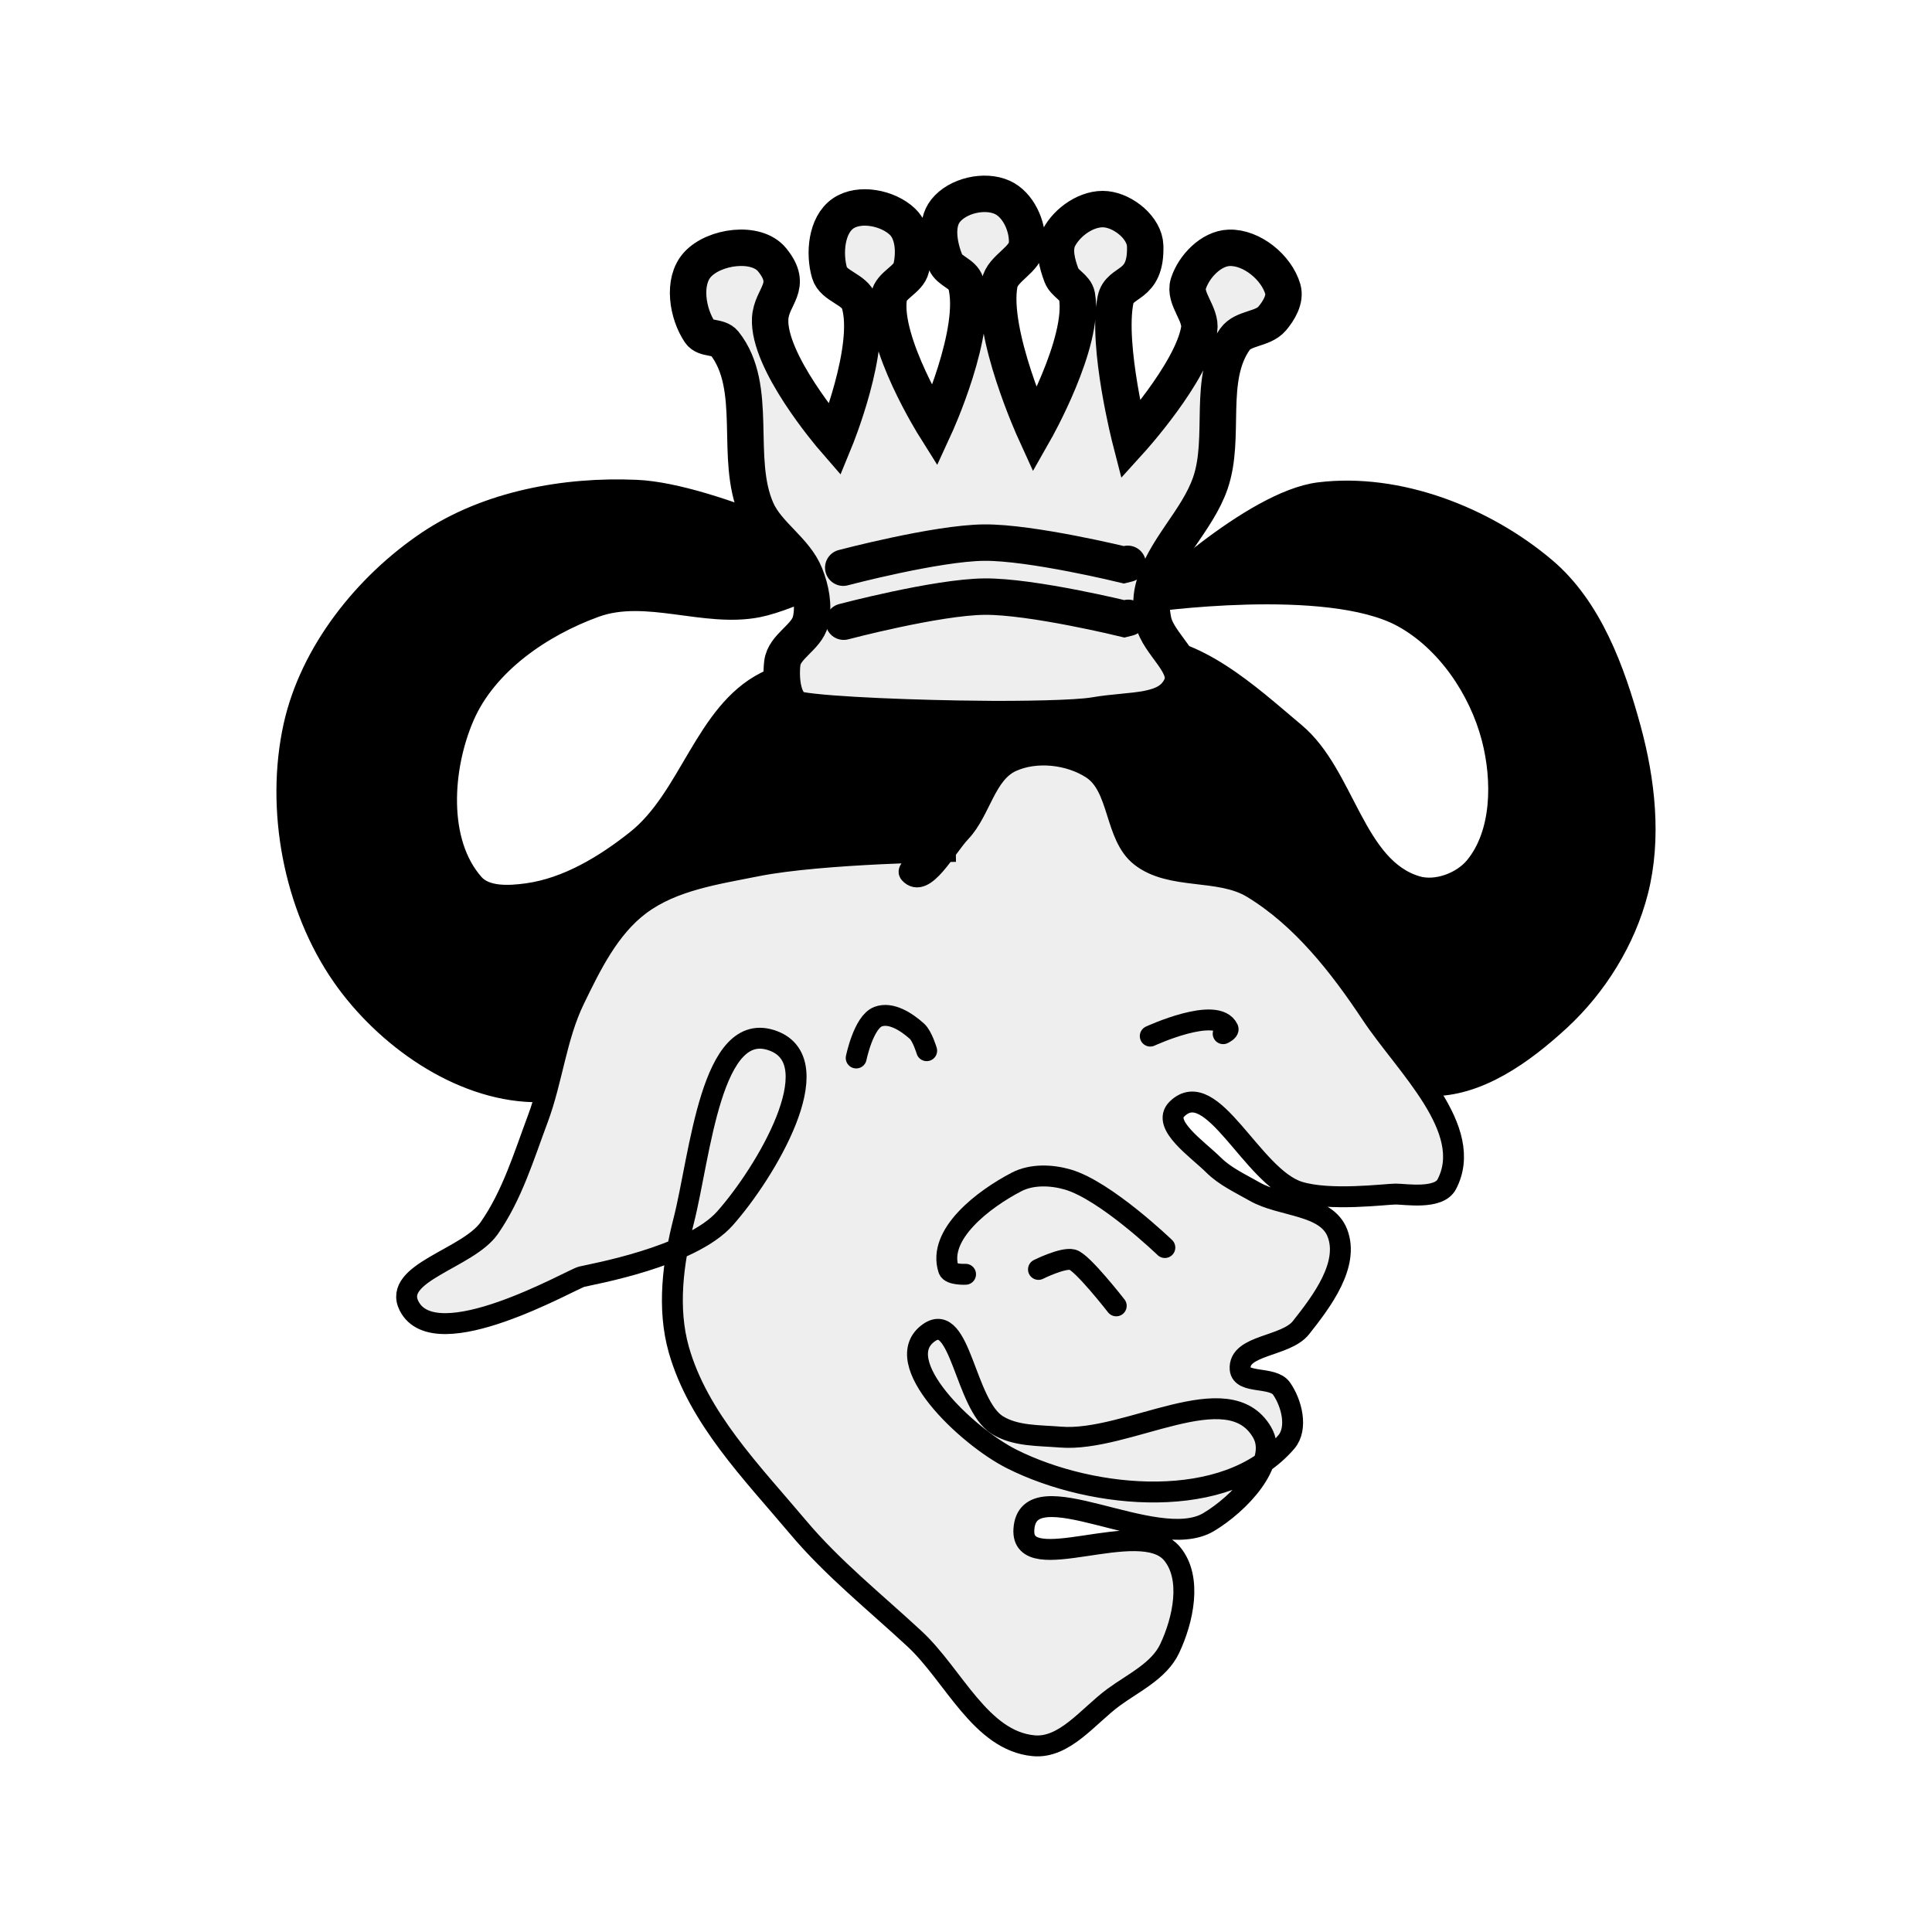
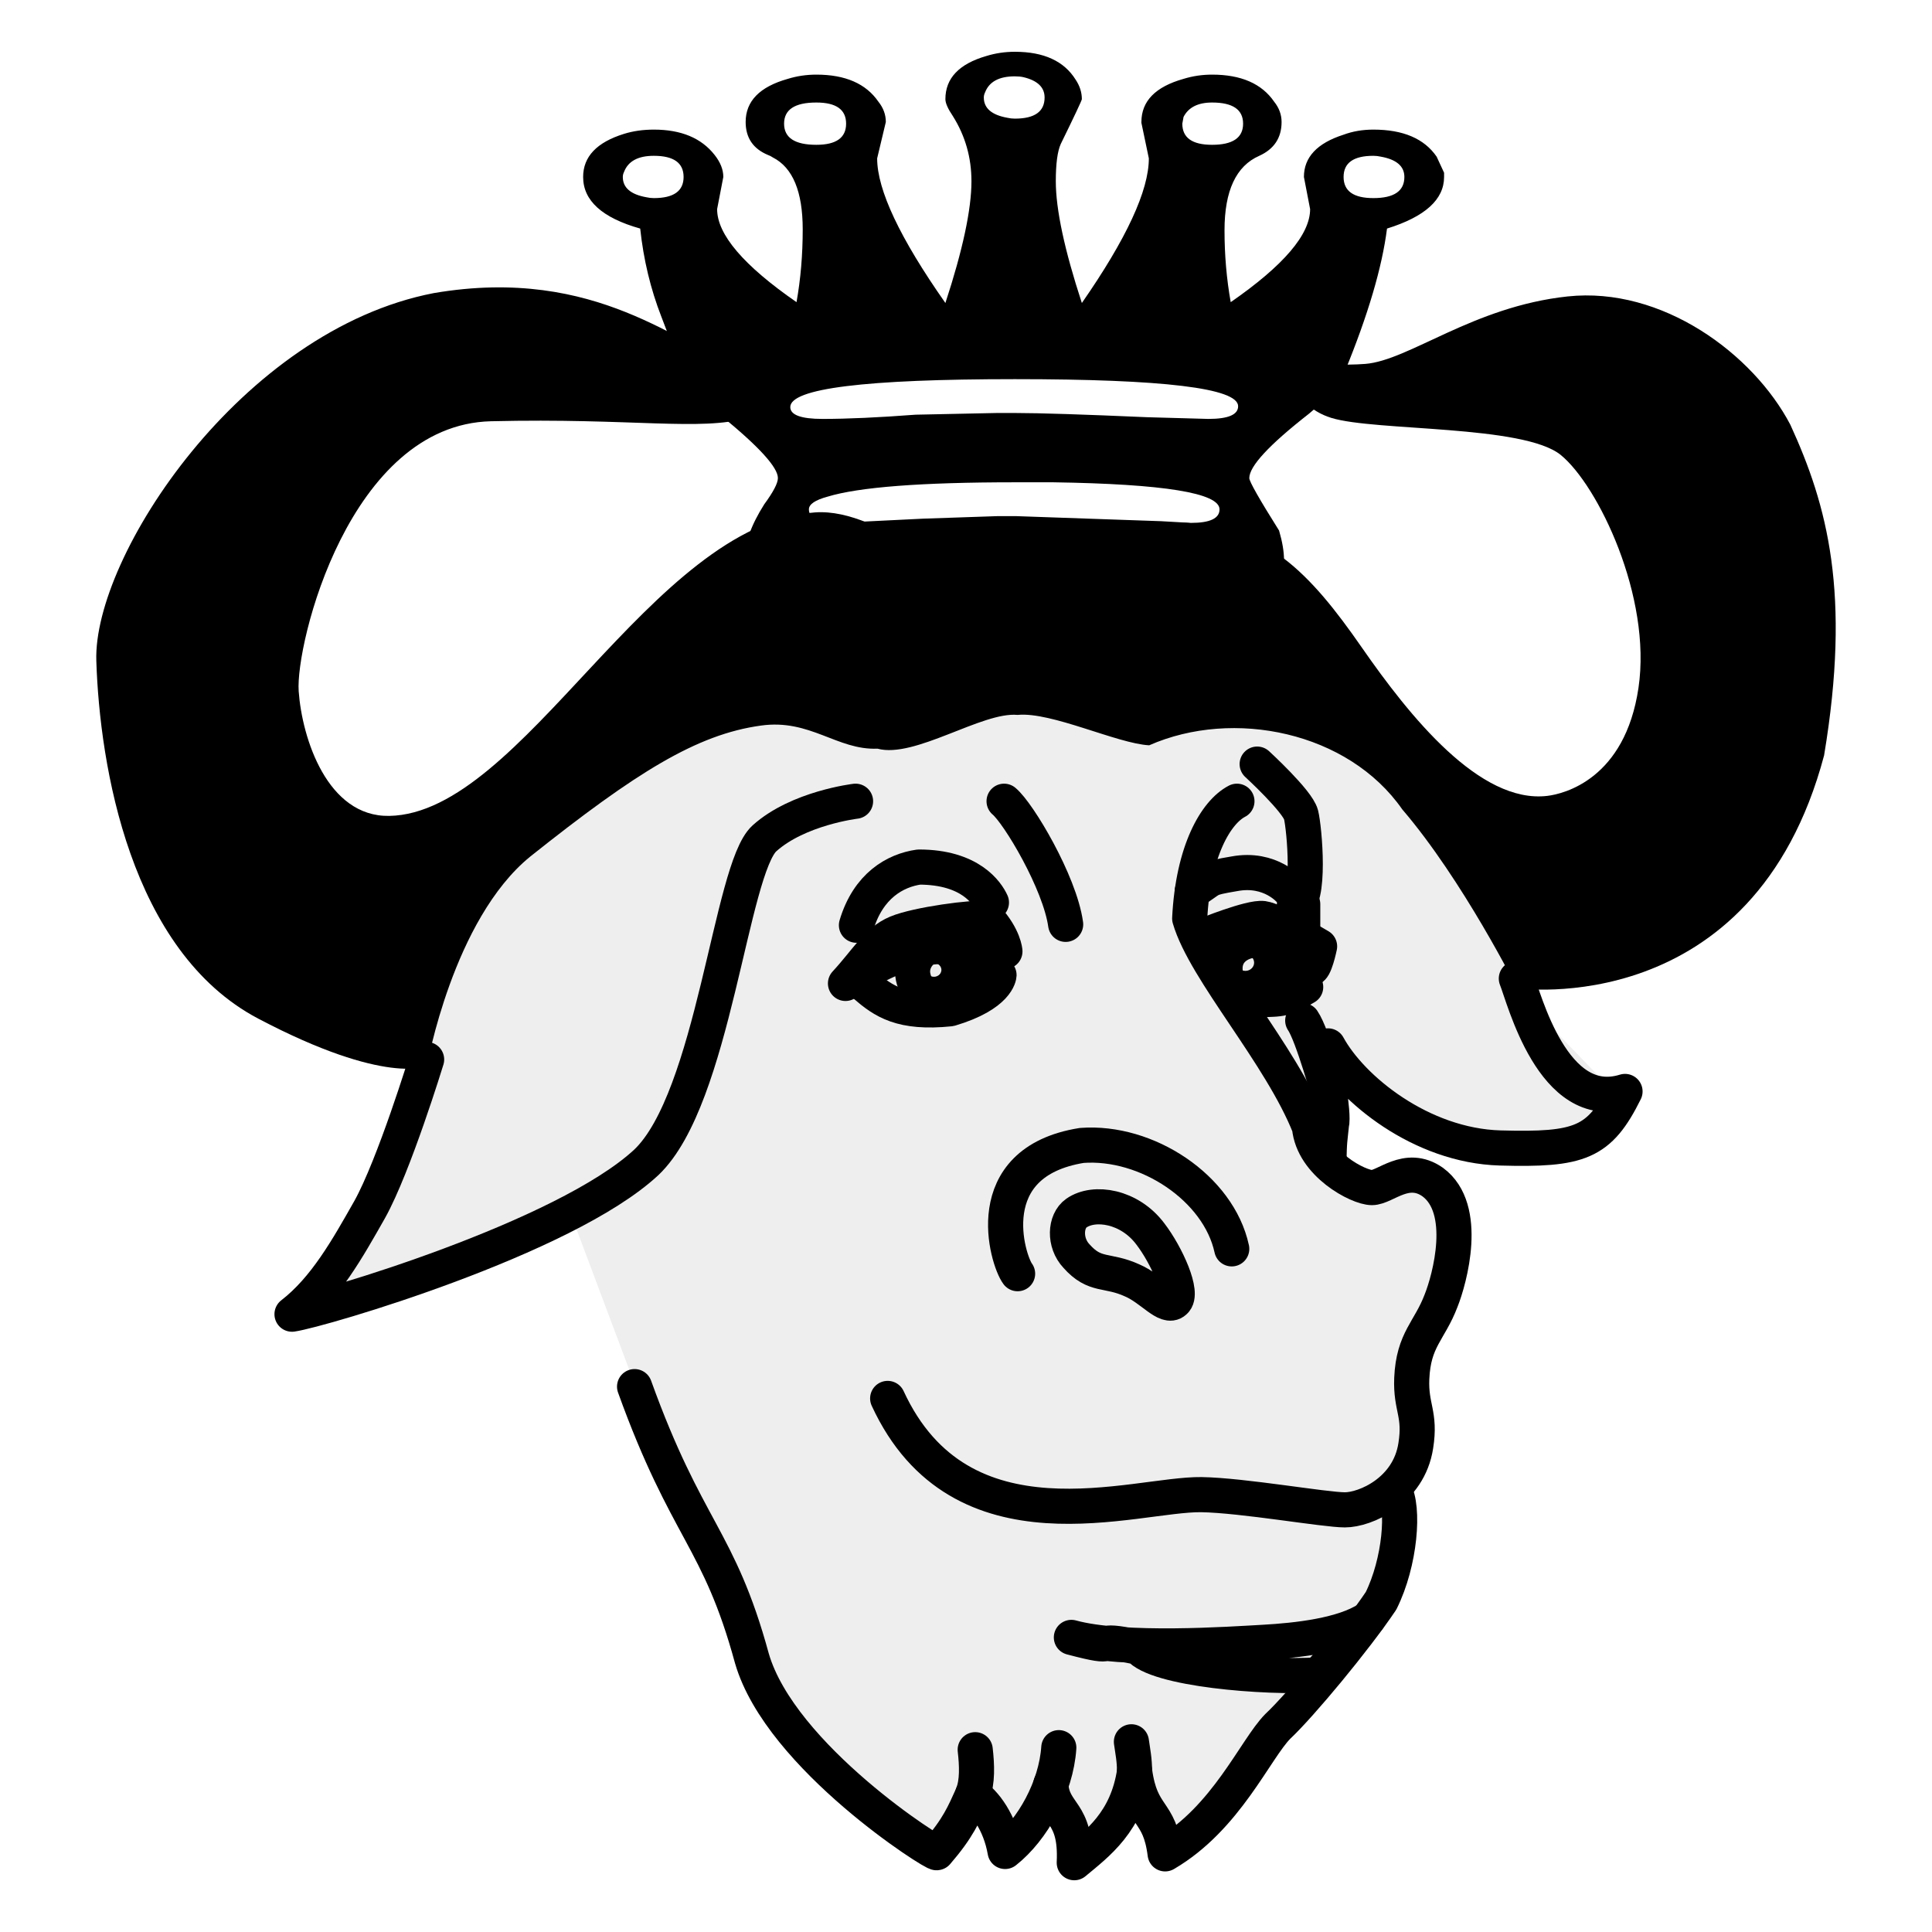
<svg xmlns="http://www.w3.org/2000/svg" height="55px" viewBox="0 0 55 55" width="55px" stroke-linecap="round" stroke-linejoin="round" stroke-width="3.5" stroke="#000" fill="#eee">
-   <g transform="matrix(1.065955,0,0,1.065955,-0.07807281,-7.115731)" id="g3017">
-     <g transform="translate(4.955659,15.45494)" id="g3008">
-       <path d="M 4.264,17.295 C 2.965,15.433 2.476,12.826 2.965,10.61 3.403,8.628 4.851,6.81 6.535,5.677 8.125,4.609 10.203,4.229 12.117,4.314 c 2.078,0.092 5.906,2.012 5.906,2.012 0,0 -1.719,0.916 -2.661,1.103 -1.422,0.283 -2.986,-0.493 -4.348,0 -1.43,0.518 -2.9,1.525 -3.505,2.921 -0.595,1.372 -0.731,3.359 0.26,4.478 0.321,0.362 0.949,0.326 1.428,0.26 1.073,-0.148 2.072,-0.754 2.921,-1.428 1.421,-1.128 1.824,-3.394 3.44,-4.219 1.351,-0.69 3.083,-0.669 4.543,-0.26 0.734,0.206 1.155,1.071 1.882,1.298 0.041,0.013 0.088,0.012 0.13,0 1.243,-0.348 2.019,-1.982 3.31,-2.012 1.626,-0.038 3.039,1.289 4.284,2.336 1.331,1.12 1.577,3.593 3.245,4.089 0.525,0.156 1.209,-0.097 1.558,-0.519 0.736,-0.892 0.744,-2.32 0.454,-3.44 C 34.626,9.631 33.745,8.329 32.561,7.689 30.559,6.607 25.746,7.3 25.746,7.3 c 0,0 2.803,-2.7 4.608,-2.921 2.105,-0.257 4.417,0.642 6.036,2.012 1.234,1.044 1.846,2.724 2.272,4.284 0.382,1.4 0.553,2.942 0.195,4.348 -0.33,1.298 -1.093,2.531 -2.077,3.44 -0.96,0.886 -2.199,1.794 -3.505,1.752 -2.277,-0.073 -4.278,-1.847 -5.906,-3.44 -0.889,-0.869 -1.107,-2.264 -1.947,-3.18 -0.836,-0.912 -1.761,-2.386 -2.986,-2.207 -0.535,0.078 -0.576,0.931 -0.974,1.298 -0.771,0.713 -1.828,1.048 -2.661,1.687 -0.887,0.681 -1.555,1.624 -2.466,2.272 -2.15,1.528 -4.34,3.802 -6.977,3.732 -1.984,-0.053 -3.959,-1.455 -5.095,-3.083 z" id="path4047" style="fill:#000;fill-opacity:1;stroke:#000;stroke-width:0.558px;stroke-linecap:butt;stroke-linejoin:miter;stroke-opacity:1" />
-       <g transform="matrix(0.5581622,0,0,0.5581622,-34.45733,-20.95886)" id="g4061">
-         <path d="m 98.721,62.558 c 0,0 -6.41,0.073 -9.535,0.698 -1.923,0.385 -4.013,0.684 -5.581,1.86 -1.471,1.103 -2.338,2.88 -3.14,4.535 -0.866,1.787 -1.049,3.837 -1.744,5.698 -0.668,1.788 -1.233,3.668 -2.326,5.233 -1.02,1.461 -4.642,2.131 -3.837,3.721 1.261,2.49 7.791,-1.279 8.256,-1.395 0.465,-0.116 5.222,-0.944 6.86,-2.791 C 89.622,77.922 92.74,72.677 90,71.628 c -2.995,-1.146 -3.507,5.498 -4.302,8.605 -0.51,1.991 -0.794,4.185 -0.233,6.163 0.931,3.278 3.505,5.88 5.698,8.488 1.658,1.973 3.692,3.596 5.581,5.349 1.871,1.736 3.156,4.878 5.698,5.116 1.489,0.14 2.629,-1.444 3.837,-2.326 0.954,-0.696 2.171,-1.257 2.674,-2.326 0.645,-1.368 1.08,-3.37 0.116,-4.535 -1.528,-1.846 -7.24,1.229 -7.093,-1.163 0.181,-2.942 6.304,1.159 8.837,-0.349 1.434,-0.853 3.4,-2.862 2.558,-4.302 -1.625,-2.778 -6.444,0.499 -9.651,0.233 -1.023,-0.085 -2.155,-0.034 -3.023,-0.581 -1.547,-0.976 -1.753,-5.462 -3.256,-4.419 -1.978,1.374 1.801,4.967 3.953,6.047 3.922,1.968 10.282,2.516 13.14,-0.814 0.558,-0.65 0.259,-1.857 -0.233,-2.558 -0.418,-0.597 -1.92,-0.204 -1.977,-0.93 -0.092,-1.168 2.179,-1.059 2.907,-1.977 1.006,-1.269 2.33,-3.025 1.744,-4.535 -0.533,-1.374 -2.674,-1.246 -3.953,-1.977 -0.681,-0.389 -1.421,-0.725 -1.977,-1.279 -0.754,-0.751 -2.504,-1.929 -1.744,-2.674 1.673,-1.641 3.583,3.236 5.814,3.953 1.476,0.475 4.186,0.116 4.651,0.116 0.465,0 2.057,0.269 2.442,-0.465 1.378,-2.628 -1.963,-5.668 -3.605,-8.14 -1.532,-2.307 -3.33,-4.61 -5.698,-6.047 -1.584,-0.961 -3.896,-0.362 -5.349,-1.512 -1.252,-0.991 -0.988,-3.315 -2.326,-4.186 -1.076,-0.701 -2.668,-0.88 -3.837,-0.349 -1.263,0.574 -1.487,2.365 -2.442,3.372 -0.72,0.76 -1.741,2.755 -2.442,1.977 -0.183,-0.204 0.581,-0.581 0.581,-0.581" id="path4049" style="fill:#eee;fill-opacity:1;stroke:#000;stroke-width:1px;stroke-linecap:butt;stroke-linejoin:miter;stroke-opacity:1" />
-         <path d="m 108.721,81.512 c 0,0 -2.833,-2.73 -4.651,-3.256 -0.783,-0.226 -1.719,-0.259 -2.442,0.116 -1.569,0.814 -3.805,2.506 -3.256,4.186 0.088,0.268 0.814,0.233 0.814,0.233" id="path4053" style="fill:none;stroke:#000;stroke-width:1px;stroke-linecap:round;stroke-linejoin:miter;stroke-opacity:1" />
-         <path d="m 102.674,82.558 c 0,0 1.163,-0.581 1.628,-0.465 0.465,0.116 2.093,2.209 2.093,2.209" id="path4055" style="fill:none;stroke:#000;stroke-width:1px;stroke-linecap:round;stroke-linejoin:miter;stroke-opacity:1" />
-         <path d="m 93.953,72.442 c 0,0 0.349,-1.712 1.047,-1.977 0.619,-0.235 1.368,0.255 1.86,0.698 0.258,0.232 0.465,0.93 0.465,0.93" id="path4057" style="fill:none;stroke:#000;stroke-width:1px;stroke-linecap:round;stroke-linejoin:miter;stroke-opacity:1" />
-         <path d="m 108.023,71.395 c 0,0 3.191,-1.476 3.721,-0.349 0.047,0.099 -0.233,0.233 -0.233,0.233" id="path4059" style="fill:none;stroke:#000;stroke-width:1px;stroke-linecap:round;stroke-linejoin:miter;stroke-opacity:1" />
-       </g>
-     </g>
-     <g transform="matrix(0.3891039,0,0,0.3891039,15.38144,8.342557)" id="g3894">
-       <path d="m 28.095,45.066 c -4.185,-0.035 -10.538,-0.259 -12.54,-0.622 -1.168,-0.212 -1.336,-2.078 -1.203,-3.214 0.135,-1.155 1.671,-1.766 1.944,-2.897 0.248,-1.027 0.022,-2.167 -0.37,-3.148 -0.687,-1.72 -2.583,-2.752 -3.333,-4.444 C 11.013,27.177 12.797,22.31 10.37,19.259 9.992,18.783 9.045,19.022 8.704,18.519 7.836,17.241 7.486,15.038 8.519,13.889 c 1.146,-1.275 4.049,-1.673 5.132,-0.344 1.517,1.861 -0.054,2.473 -0.132,4.047 -0.147,2.929 4.036,7.864 4.444,8.333 0,0 2.628,-6.396 1.667,-9.444 -0.289,-0.916 -1.771,-1.114 -2.037,-2.037 -0.386,-1.338 -0.219,-3.281 0.926,-4.074 1.127,-0.781 3.079,-0.387 4.074,0.556 0.782,0.741 0.855,2.126 0.608,3.174 -0.193,0.821 -1.404,1.178 -1.534,2.011 C 21.179,19.216 24.815,25 24.815,25 c 0,0 3.048,-6.622 2.129,-9.855 -0.182,-0.642 -1.139,-0.823 -1.389,-1.441 -0.439,-1.088 -0.727,-2.598 0,-3.519 0.826,-1.046 2.674,-1.473 3.889,-0.926 1.099,0.494 1.774,1.984 1.706,3.188 -0.063,1.108 -1.688,1.648 -1.891,2.738 -0.636,3.405 2.421,10.106 2.421,10.106 0,0 3.457,-6.084 2.896,-9.273 -0.101,-0.573 -0.852,-0.844 -1.058,-1.389 -0.306,-0.811 -0.584,-1.823 -0.185,-2.593 0.581,-1.12 1.985,-2.089 3.24,-1.957 1.219,0.128 2.648,1.288 2.686,2.513 0.089,2.914 -1.76,2.322 -2.037,3.704 -0.636,3.17 1.032,9.644 1.032,9.644 0,0 4.229,-4.663 4.709,-7.607 0.173,-1.064 -1.069,-2.121 -0.741,-3.148 0.379,-1.184 1.562,-2.42 2.805,-2.46 1.546,-0.05 3.245,1.345 3.677,2.831 0.202,0.694 -0.271,1.488 -0.741,2.037 -0.629,0.735 -1.979,0.614 -2.54,1.402 -1.936,2.723 -0.602,6.723 -1.693,9.881 -0.896,2.592 -3.242,4.577 -3.915,7.236 -0.182,0.718 -0.149,1.497 0,2.222 0.326,1.592 2.582,3.001 1.917,4.484 -0.856,1.909 -3.329,1.544 -5.951,1.998 -1.267,0.219 -5.122,0.273 -7.686,0.251 z" id="path3104" style="fill:#eee;fill-opacity:1;stroke:#000;stroke-width:2.5;stroke-linecap:butt;stroke-linejoin:miter;stroke-miterlimit:4;stroke-opacity:1;stroke-dasharray:none" />
-       <path d="m 18.534,34.679 c 0,0 6.392,-1.69 9.664,-1.721 3.239,-0.031 9.598,1.522 9.598,1.522 l 0.265,-0.066" id="path3106" style="fill:none;stroke:#000;stroke-width:2.5;stroke-linecap:round;stroke-linejoin:miter;stroke-miterlimit:4;stroke-opacity:1;stroke-dasharray:none" />
-       <path d="m 18.567,38.386 c 0,0 6.392,-1.69 9.664,-1.721 3.239,-0.031 9.598,1.522 9.598,1.522 l 0.265,-0.066" id="path3106-5" style="fill:none;stroke:#000;stroke-width:2.5;stroke-linecap:round;stroke-linejoin:miter;stroke-miterlimit:4;stroke-opacity:1;stroke-dasharray:none" />
-     </g>
+   <path d="m 12.204,29.672 -3.446,7.452 7.545,-2.422 2.236,5.961 3.167,7.079 4.75,4.937 1.77,-1.118 0.838,0.931 0.931,-1.118 1.025,1.118 1.397,-1.304 1.211,1.49 5.775,-6.8 0.652,-3.26 0.279,-3.074 1.118,-3.819 -0.652,-2.049 -1.397,0.093 -1.304,-0.652 -0.186,-3.633 2.142,2.236 4.098,1.025 1.956,-1.49 -2.608,-2.701 0,-1.211 -1.77,-4.005 -3.819,-3.074 -6.241,-0.745 -5.589,0 -6.241,0.652 -6.334,4.564 -2.142,4.471 0.466,1.025" id="path4055" style="fill:#eee;fill-opacity:1;stroke:none" />
+   <path d="m 15.098,24.382 c 3.008,-2.394 4.735,-3.474 6.561,-3.726 1.404,-0.199 2.17,0.705 3.322,0.657 1.057,0.288 2.979,-1.057 3.987,-0.961 0.96,-0.096 2.835,0.817 3.747,0.865 2.4,-1.056 5.668,-0.384 7.205,1.825 1.729,2.017 3.266,5.092 3.266,5.092 0,0 6.725,0.961 8.742,-6.629 0.769,-4.611 0.096,-7.109 -0.961,-9.415 -1.057,-2.017 -3.651,-3.939 -6.341,-3.651 -2.69,0.288 -4.515,1.825 -5.764,1.921 -1.249,0.096 -2.306,-0.192 -2.306,-0.192 0,0 0.096,1.345 1.345,1.729 1.249,0.384 5.476,0.192 6.533,1.057 1.057,0.865 2.594,4.035 2.21,6.629 -0.384,2.594 -2.118,3.017 -2.594,3.074 -1.926,0.231 -3.925,-2.27 -5.284,-4.227 -1.476,-2.126 -2.743,-3.467 -5.188,-3.555 -1.924,-0.067 -4.035,1.883 -4.753,1.882 -1.392,0.142 -3.675,-2.311 -5.623,-2.17 -4.681,0.339 -8.31,8.575 -12.122,8.64 -1.76,0.03 -2.481,-2.204 -2.577,-3.549 -0.096,-1.345 1.441,-7.589 5.476,-7.686 4.035,-0.096 5.956,0.288 7.301,-0.096 1.345,-0.384 1.876,-1.305 2.114,-1.729 -0.407,0.17 -1.063,0.48 -2.475,0.152 C 19.384,9.938 17.044,7.542 12.348,8.344 6.873,9.401 2.645,15.837 2.742,18.816 c 0.096,2.978 0.961,8.262 4.611,10.183 3.651,1.921 4.803,1.345 4.803,1.345 0,0 0.737,-4.171 2.942,-5.962 z" id="path630" style="fill:#000;fill-opacity:1;fill-rule:nonzero;stroke:none" />
+   <g transform="translate(74.94799,4.456321)" id="g3147" style="fill:none;stroke:#000;stroke-linecap:round;stroke-linejoin:round;stroke-opacity:1">
+     <path d="m -44.806,45.296 c -0.075,1.13 -0.748,2.34 -1.529,2.955 -0.142,-0.822 -0.585,-1.413 -0.925,-1.617 -0.251,0.554 -0.408,0.944 -1.019,1.651 0,0.096 -4.448,-2.714 -5.264,-5.531 -0.938,-3.439 -1.852,-3.609 -3.34,-7.736" id="path629" style="fill:none;stroke:#000;stroke-width:1;stroke-linecap:round;stroke-linejoin:round;stroke-miterlimit:4;stroke-opacity:1;stroke-dasharray:none;stroke-dashoffset:0" />
+     <path d="m -62.803,25.705 c 0,0 -0.927,3.029 -1.622,4.273 -0.63,1.111 -1.265,2.249 -2.21,2.978 0.82,-0.119 7.759,-2.158 10.087,-4.323 1.921,-1.825 2.402,-8.358 3.362,-9.223 0.961,-0.865 2.594,-1.057 2.594,-1.057" id="path631" style="fill:none;stroke:#000;stroke-width:1;stroke-linecap:round;stroke-linejoin:round;stroke-miterlimit:4;stroke-opacity:1;stroke-dasharray:none;stroke-dashoffset:0" />
+     <path d="m -31.781,23.401 c 0.221,0.541 1.039,3.852 3.094,3.214 -0.731,1.472 -1.28,1.672 -3.555,1.609 -2.25,-0.064 -4.234,-1.682 -4.9,-2.906 -0.142,0.579 0.192,1.873 0.096,2.258 -0.034,0.353 -0.067,0.468 -0.067,1.061" id="path632" style="fill:none;stroke:#000;stroke-width:1;stroke-linecap:round;stroke-linejoin:round;stroke-miterlimit:4;stroke-opacity:1;stroke-dasharray:none;stroke-dashoffset:0" />
+     <path d="m -39.883,31.096 c -0.373,-1.731 -2.417,-3.085 -4.271,-2.944 -2.978,0.48 -2.114,3.266 -1.825,3.651" id="path634" style="fill:none;stroke:#000;stroke-width:1;stroke-linecap:round;stroke-linejoin:round;stroke-miterlimit:4;stroke-opacity:1;stroke-dasharray:none;stroke-dashoffset:0" />
+     <path d="m -44.305,30.078 c 0.509,-0.355 1.514,-0.197 2.105,0.593 0.461,0.601 0.958,1.703 0.69,1.922 -0.234,0.218 -0.656,-0.361 -1.203,-0.597 -0.728,-0.333 -1.057,-0.094 -1.592,-0.697 -0.355,-0.378 -0.324,-0.995 0,-1.221 z" id="path635" style="font-size:12px;fill:none;stroke:#000;stroke-width:1;stroke-linecap:round;stroke-linejoin:round;stroke-miterlimit:4;stroke-opacity:1;stroke-dasharray:none;stroke-dashoffset:0" />
+     <path d="m -39.735,18.353 c -0.6,0.312 -1.249,1.417 -1.345,3.338 0.432,1.489 2.594,3.867 3.41,5.932 0.096,1.057 1.393,1.729 1.777,1.729 0.384,0 0.986,-0.678 1.729,-0.159 1.04,0.761 0.484,2.77 0.241,3.377 -0.328,0.866 -0.787,1.102 -0.835,2.218 -0.034,0.834 0.259,1.003 0.114,1.913 -0.199,1.292 -1.441,1.825 -2.017,1.825 -0.576,0 -2.903,-0.414 -4.083,-0.433 -1.9,-0.029 -6.852,1.773 -8.934,-2.739" id="path636" style="fill:none;stroke:#000;stroke-width:1;stroke-linecap:round;stroke-linejoin:round;stroke-miterlimit:4;stroke-opacity:1;stroke-dasharray:none;stroke-dashoffset:0" />
+     <path d="m -35.26,37.959 c 0.297,0.501 0.173,2.06 -0.373,3.157 -0.737,1.095 -2.284,2.96 -2.938,3.573 -0.642,0.649 -1.463,2.612 -3.208,3.63 -0.163,-1.286 -0.684,-1.002 -0.869,-2.354 -0.213,1.449 -1.062,2.059 -1.718,2.606 0.071,-1.488 -0.614,-1.35 -0.668,-2.231" id="path637" style="fill:none;stroke:#000;stroke-width:1;stroke-linecap:round;stroke-linejoin:round;stroke-miterlimit:4;stroke-opacity:1;stroke-dasharray:none;stroke-dashoffset:0" />
+     <path d="m -46.364,18.353 c 0.408,0.336 1.585,2.304 1.753,3.505" id="path638" style="fill:none;stroke:#000;stroke-width:1;stroke-linecap:round;stroke-linejoin:round;stroke-miterlimit:4;stroke-opacity:1;stroke-dasharray:none;stroke-dashoffset:0" />
+     <path d="m -39.159,17.296 c 0,0 1.153,1.057 1.249,1.441 0.096,0.384 0.288,2.498 -0.192,2.594" id="path639" style="fill:none;stroke:#000;stroke-width:1;stroke-linecap:round;stroke-linejoin:round;stroke-miterlimit:4;stroke-opacity:1;stroke-dasharray:none;stroke-dashoffset:0" />
+     <path d="m -37.862,24.598 c 0.281,0.406 0.773,2.202 0.773,2.202" id="path640" style="fill:none;stroke:#000;stroke-width:1;stroke-linecap:round;stroke-linejoin:round;stroke-miterlimit:4;stroke-opacity:1;stroke-dasharray:none;stroke-dashoffset:0" />
+     <path d="m -37.862,22.004 c 0,0 0,-0.721 0,-0.721" id="path641" style="fill:none;stroke:#000;stroke-width:1;stroke-linecap:round;stroke-linejoin:round;stroke-miterlimit:4;stroke-opacity:1;stroke-dasharray:none;stroke-dashoffset:0" />
+     <path d="m -40.648,22.172 c 0,0 1.297,-0.528 1.657,-0.48 0.36,0.048 1.609,0.793 1.609,0.793 0,0 -0.144,0.697 -0.264,0.624 -0.12,-0.072 -0.528,-0.697 -1.033,-0.769 -0.504,-0.072 -1.969,-0.168 -1.969,-0.168 z" id="path642" style="fill:none;stroke:#000;stroke-width:1;stroke-linecap:round;stroke-linejoin:round;stroke-miterlimit:4;stroke-opacity:1;stroke-dasharray:none;stroke-dashoffset:0" />
+     <path d="m -39.121,22.305 c -0.47,-0.017 -0.981,0.27 -0.952,0.855 0.024,0.461 0.311,0.614 0.765,0.65 0.523,0.04 0.838,-0.284 0.823,-0.726 -0.012,-0.363 -0.229,-0.765 -0.636,-0.78 z" id="path643" style="font-size:12px;fill:none;stroke:#000;stroke-width:1;stroke-linecap:round;stroke-linejoin:round;stroke-miterlimit:4;stroke-opacity:1;stroke-dasharray:none;stroke-dashoffset:0" />
+     <path d="m -46.34,22.628 c 0,0 -0.024,-0.409 -0.504,-0.937 -0.384,-0.048 -1.993,0.168 -2.57,0.408 -0.576,0.24 -0.865,0.793 -1.465,1.441 0.817,-0.504 1.554,-0.875 2.281,-1.009 0.936,-0.168 2.258,0.096 2.258,0.096 z" id="path644" style="fill:none;stroke:#000;stroke-width:1;stroke-linecap:round;stroke-linejoin:round;stroke-miterlimit:4;stroke-opacity:1;stroke-dasharray:none;stroke-dashoffset:0" />
+     <path d="m -50.327,23.589 c 0.528,0.456 1.035,0.817 2.427,0.673 1.368,-0.408 1.392,-0.961 1.392,-0.961" id="path645" style="fill:none;stroke:#000;stroke-width:1;stroke-linecap:round;stroke-linejoin:round;stroke-miterlimit:4;stroke-opacity:1;stroke-dasharray:none;stroke-dashoffset:0" />
+     <path d="m -48.139,22.357 c -0.566,0.088 -0.915,0.546 -0.813,1.003 0.082,0.388 0.398,0.731 0.897,0.711 0.591,-0.046 0.915,-0.457 0.843,-0.955 -0.084,-0.438 -0.508,-0.822 -0.927,-0.759 z" id="path646" style="fill:none;stroke:#000;stroke-width:1;stroke-linecap:round;stroke-linejoin:round;stroke-miterlimit:4;stroke-opacity:1;stroke-dasharray:none;stroke-dashoffset:0" />
+     <path d="m -50.567,21.883 c 0.336,-1.128 1.105,-1.56 1.778,-1.656 1.465,-8.6e-5 1.945,0.745 2.065,1.009" id="path647" style="fill:none;stroke:#000;stroke-width:1;stroke-linecap:round;stroke-linejoin:round;stroke-miterlimit:4;stroke-opacity:1;stroke-dasharray:none;stroke-dashoffset:0" />
+     <path d="m -41.008,20.923 c 0.624,-0.384 0.36,-0.361 1.201,-0.505 1.032,-0.192 1.585,0.48 1.585,0.48" id="path648" style="fill:none;stroke:#000;stroke-width:1;stroke-linecap:round;stroke-linejoin:round;stroke-miterlimit:4;stroke-opacity:1;stroke-dasharray:none;stroke-dashoffset:0" />
+     <path d="m -39.842,23.883 c 0.308,0.036 0.688,0.144 1.116,0.108 0.452,-0.02 0.616,-0.16 0.948,-0.348" id="path652" style="fill:none;stroke:#000;stroke-width:1;stroke-linecap:round;stroke-linejoin:round;stroke-miterlimit:4;stroke-opacity:1;stroke-dasharray:none;stroke-dashoffset:0" />
+     <path d="m -35.996,41.625 c -0.709,0.472 -2.019,0.619 -2.981,0.672 -0.929,0.051 -3.995,0.267 -5.471,-0.14 1.544,0.407 0.419,-0.033 1.92,0.284 0.484,0.622 3.586,0.879 5.104,0.783 0.375,-0.388 1.034,-1.124 1.427,-1.599 z" id="path656" style="fill:none;stroke:#000;stroke-width:1;stroke-linecap:round;stroke-linejoin:round;stroke-miterlimit:4;stroke-opacity:1;stroke-dasharray:none;stroke-dashoffset:0" />
+     <path d="m -48.072,23.155 a 0.288,0.304 0 1 1 -0.576,0 0.288,0.304 0 1 1 0.576,0 z" id="path657" style="fill:none;stroke:#000;stroke-width:1;stroke-linecap:round;stroke-linejoin:round;stroke-miterlimit:4;stroke-opacity:1;stroke-dasharray:none" />
+     <path d="m -39.242,22.949 a 0.252,0.266 0 0 1 -0.504,0 0.252,0.266 0 1 1 0.504,0 z" id="path658" style="fill:none;stroke:#000;stroke-width:1;stroke-linecap:round;stroke-linejoin:round;stroke-miterlimit:4;stroke-opacity:1;stroke-dasharray:none" />
+     <path d="m -47.254,46.61 c 0.136,-0.339 0.119,-0.814 0.068,-1.256" id="path736" style="fill:none;stroke:#000;stroke-width:1;stroke-linecap:round;stroke-linejoin:round;stroke-miterlimit:4;stroke-opacity:1;stroke-dasharray:none;stroke-dashoffset:0" />
+     <path d="m -42.65,45.976 c 0,-0.339 -0.05,-0.565 -0.089,-0.847" id="path737" style="fill:none;stroke:#000;stroke-width:1;stroke-linecap:round;stroke-linejoin:round;stroke-miterlimit:4;stroke-opacity:1;stroke-dasharray:none;stroke-dashoffset:0" />
+   </g>
+   <g transform="matrix(0.4901961,0,0,0.3342177,-272.1415,-123.025)" id="layer1-5" style="stroke:none">
+     <path d="m 602.145,411.484 c 0,0.768 0.552,1.153 1.657,1.153 l 4.971,-0.36 c -6e-5,0 1.441,-0.072 4.323,-0.216 l 1.081,0 8.429,0.432 1.729,0.144 c 1.105,0 1.657,-0.384 1.657,-1.153 -6e-5,-1.393 -3.218,-2.161 -9.654,-2.305 l -2.233,0 c -5.428,0 -9.054,0.408 -10.879,1.225 -0.72,0.288 -1.081,0.648 -1.081,1.081 m -9.006,-30.115 c -0.913,0 -1.489,0.456 -1.729,1.369 -0.048,0.144 -0.072,0.288 -0.072,0.432 0,0.913 0.456,1.489 1.369,1.729 0.144,0.048 0.288,0.072 0.432,0.072 1.153,0 1.729,-0.6 1.729,-1.801 0,-1.201 -0.576,-1.801 -1.729,-1.801 m 9.438,-4.539 c -1.249,0 -1.873,0.6 -1.873,1.801 0,1.201 0.624,1.801 1.873,1.801 1.153,0 1.729,-0.6 1.729,-1.801 0,-1.201 -0.576,-1.801 -1.729,-1.801 m 22.983,0 c -0.817,0 -1.369,0.408 -1.657,1.225 l -0.072,0.576 c -6e-5,1.201 0.576,1.801 1.729,1.801 1.201,0 1.801,-0.6 1.801,-1.801 -6e-5,-1.201 -0.6,-1.801 -1.801,-1.801 m 9.366,4.539 c -1.153,0 -1.729,0.6 -1.729,1.801 -6e-5,1.201 0.576,1.801 1.729,1.801 1.201,0 1.801,-0.6 1.801,-1.801 -7e-5,-0.913 -0.456,-1.489 -1.369,-1.729 -0.144,-0.048 -0.288,-0.072 -0.432,-0.072 m -5.187,34.438 c -6e-5,1.345 -2.474,2.281 -7.421,2.81 l -6.988,0.432 -1.297,0 c -5.86,0 -10.327,-0.504 -13.401,-1.513 -1.489,-0.432 -2.233,-1.009 -2.233,-1.729 0,-1.393 0.384,-2.978 1.153,-4.755 0.528,-1.057 0.793,-1.801 0.793,-2.233 0,-0.913 -1.105,-2.69 -3.314,-5.331 -1.201,-1.393 -1.897,-2.354 -2.089,-2.882 0,-0.288 -0.144,-0.937 -0.432,-1.945 l -0.937,-3.602 c -0.624,-2.354 -1.033,-4.851 -1.225,-7.493 -2.209,-0.913 -3.314,-2.378 -3.314,-4.395 0,-1.729 0.792,-2.954 2.378,-3.674 0.528,-0.24 1.105,-0.36 1.729,-0.36 1.585,0 2.762,0.72 3.53,2.161 0.336,0.624 0.504,1.249 0.504,1.873 l -0.36,2.738 c 0,2.161 1.537,4.803 4.611,7.925 0.24,-1.969 0.36,-4.035 0.36,-6.196 0,-3.218 -0.576,-5.259 -1.729,-6.124 -0.096,-0.096 -0.192,-0.168 -0.288,-0.216 -0.865,-0.528 -1.297,-1.465 -1.297,-2.81 0,-1.777 0.817,-3.002 2.45,-3.674 0.528,-0.24 1.081,-0.36 1.657,-0.36 1.681,0 2.882,0.768 3.602,2.305 0.288,0.528 0.432,1.105 0.432,1.729 l -0.504,3.098 c 0,2.69 1.321,6.796 3.963,12.32 1.009,-4.515 1.513,-7.973 1.513,-10.375 -6e-5,-2.017 -0.36,-3.866 -1.081,-5.548 -0.288,-0.624 -0.432,-1.105 -0.432,-1.441 -6e-5,-1.777 0.792,-3.002 2.378,-3.674 0.528,-0.24 1.081,-0.36 1.657,-0.36 1.681,0 2.858,0.793 3.53,2.378 0.24,0.528 0.36,1.081 0.36,1.657 -5e-5,0.096 -0.408,1.369 -1.225,3.818 -0.192,0.624 -0.288,1.681 -0.288,3.17 -5e-5,2.402 0.504,5.86 1.513,10.375 2.594,-5.476 3.89,-9.582 3.89,-12.32 l -0.432,-3.026 0,-0.072 c -7e-5,-1.777 0.816,-3.002 2.45,-3.674 0.528,-0.24 1.081,-0.36 1.657,-0.36 1.681,0 2.882,0.768 3.602,2.305 0.288,0.528 0.432,1.105 0.432,1.729 -6e-5,1.345 -0.432,2.305 -1.297,2.882 -1.345,0.865 -2.017,2.978 -2.017,6.34 -6e-5,2.113 0.12,4.155 0.36,6.124 3.074,-3.122 4.611,-5.764 4.611,-7.925 l -0.36,-2.738 c -6e-5,-1.681 0.768,-2.882 2.305,-3.602 0.528,-0.288 1.105,-0.432 1.729,-0.432 1.729,0 2.954,0.768 3.674,2.305 l 0.432,1.369 0,0.36 c -6e-5,1.921 -1.105,3.386 -3.314,4.395 -0.288,3.314 -1.105,7.373 -2.45,12.176 -0.096,0.384 -0.144,0.672 -0.144,0.865 -6e-5,0.336 -0.36,0.889 -1.081,1.657 l -0.865,1.081 c -2.306,2.642 -3.458,4.467 -3.458,5.476 -6e-5,0.288 0.576,1.777 1.729,4.467 0.192,0.961 0.288,1.801 0.288,2.522 m -15.634,-41.21 c -0.913,0 -1.489,0.456 -1.729,1.369 -0.048,0.144 -0.072,0.288 -0.072,0.432 -6e-5,0.913 0.456,1.489 1.369,1.729 0.144,0.048 0.288,0.072 0.432,0.072 1.153,0 1.729,-0.6 1.729,-1.801 -6e-5,-0.865 -0.408,-1.441 -1.225,-1.729 -0.144,-0.048 -0.312,-0.072 -0.504,-0.072 m 12.968,28.098 c -6e-5,-1.537 -4.323,-2.305 -12.968,-2.305 -8.694,0 -13.04,0.793 -13.04,2.378 0,0.672 0.624,1.009 1.873,1.009 1.441,0 3.242,-0.12 5.403,-0.36 l 4.683,-0.144 1.153,0 c 1.345,0 3.89,0.12 7.637,0.36 l 3.53,0.144 c 1.153,0 1.729,-0.36 1.729,-1.081" id="path1742" style="font-size:12px;font-style:normal;font-weight:normal;fill:#000;fill-opacity:1;stroke:none;font-family:Bitstream Vera Sans" />
  </g>
</svg>
